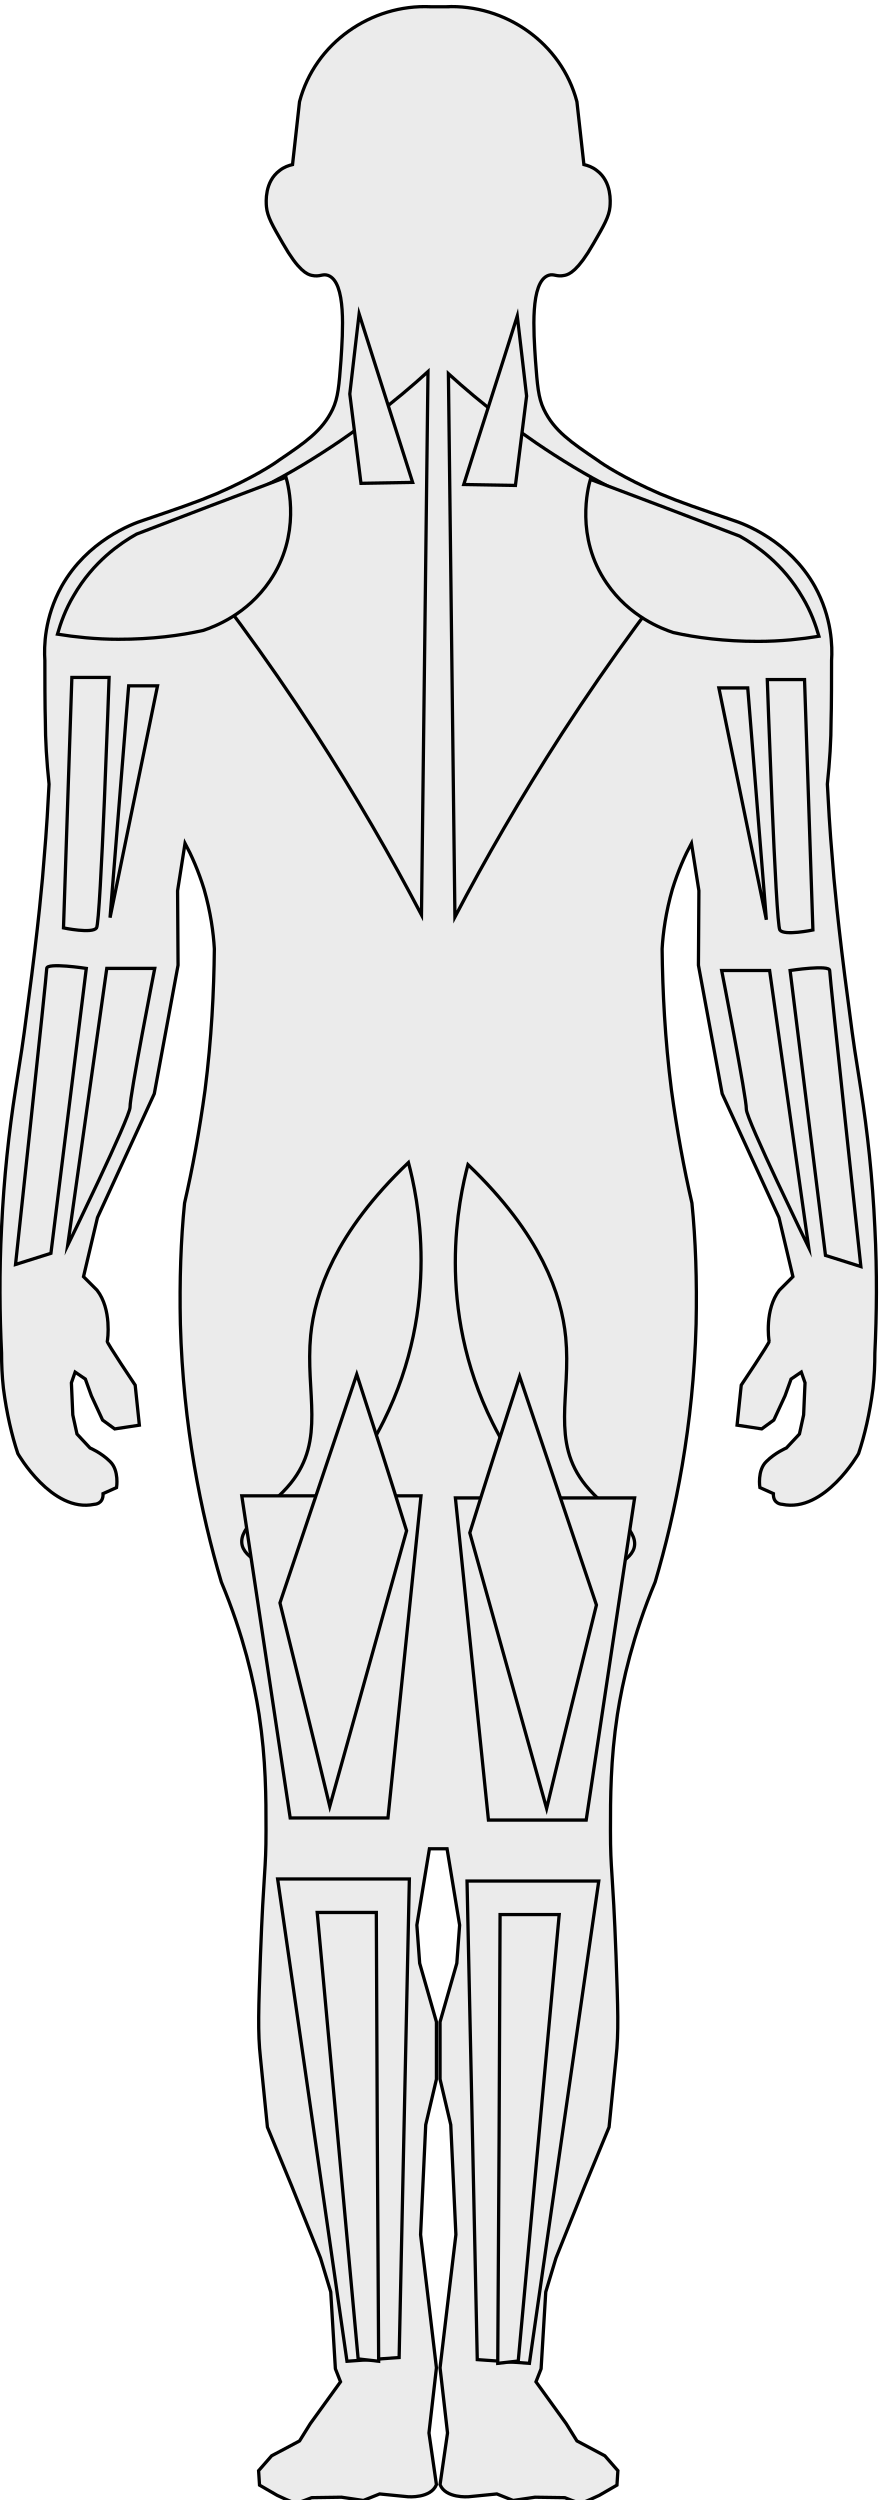
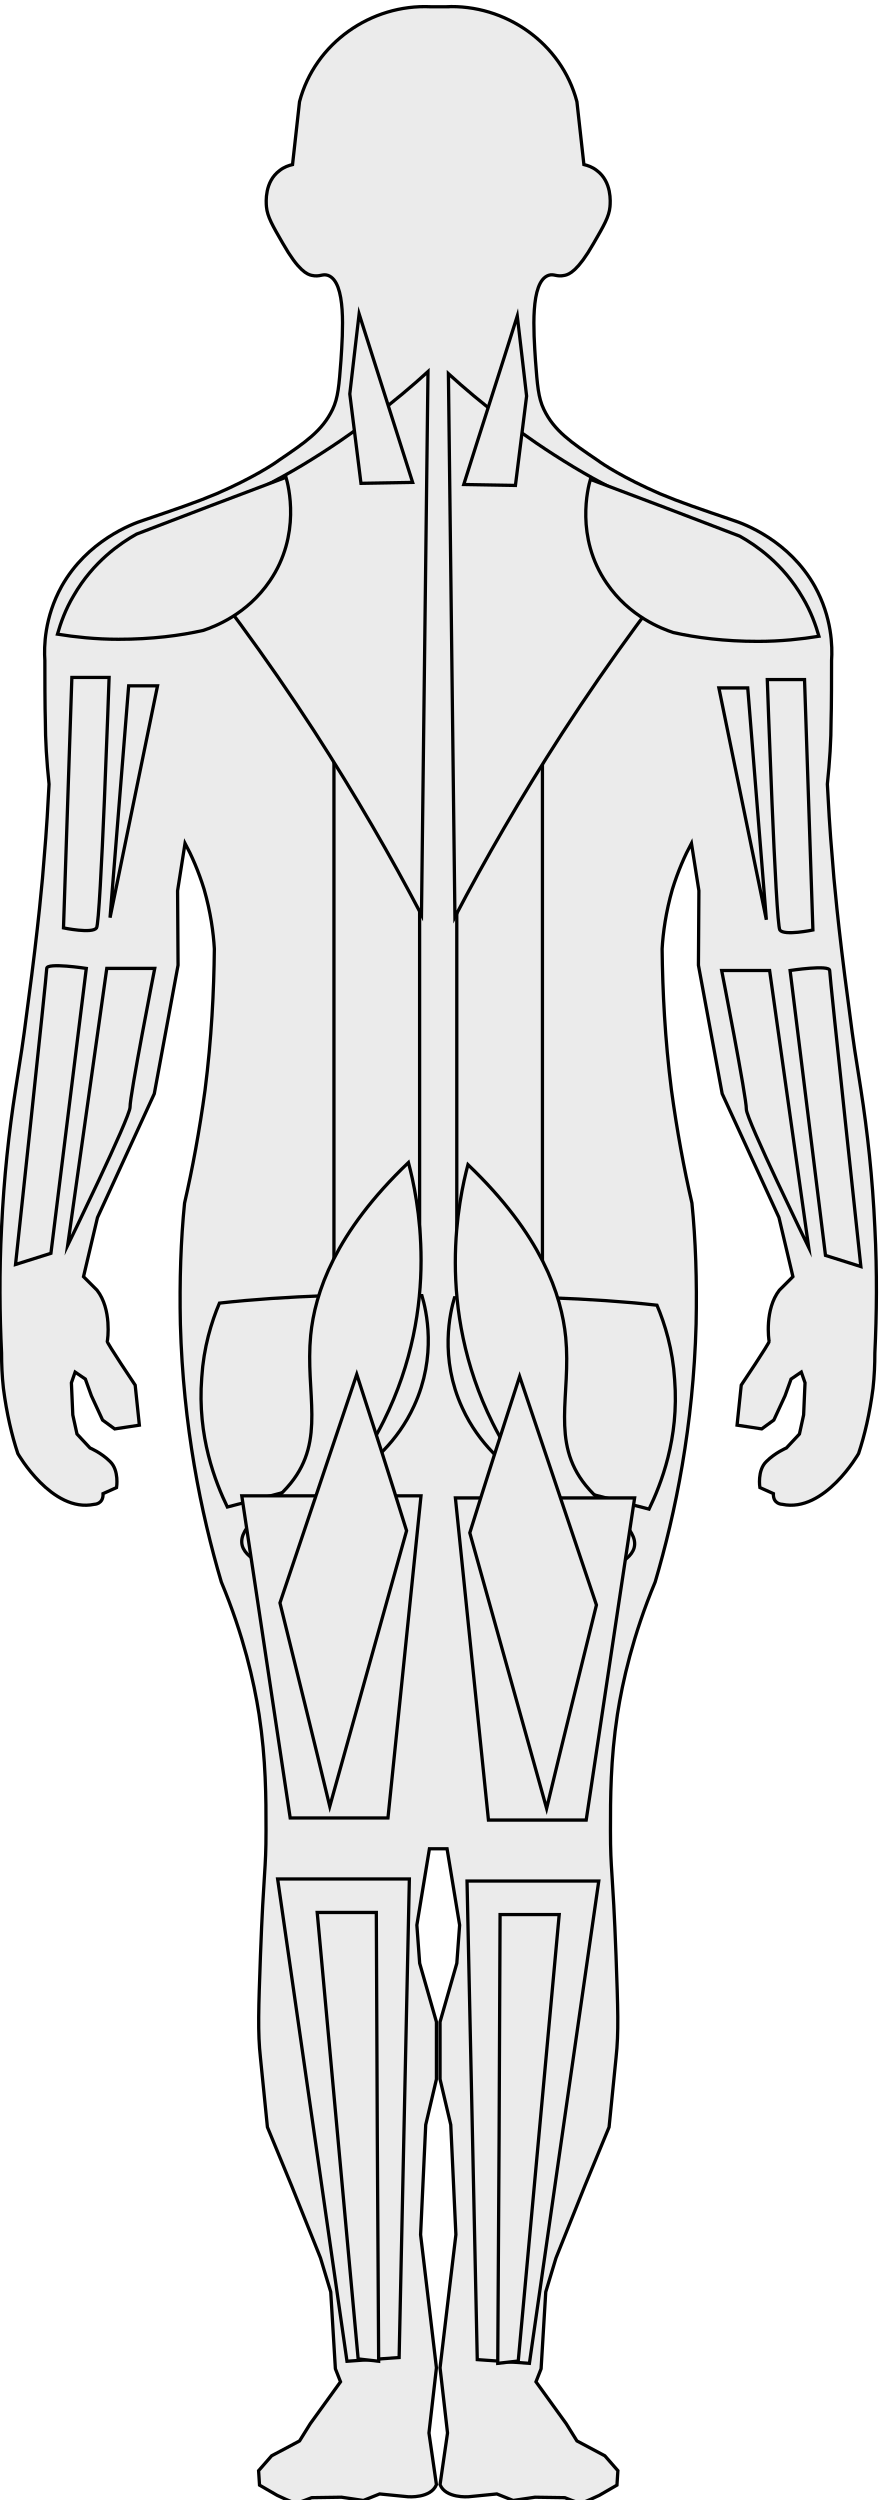
<svg xmlns="http://www.w3.org/2000/svg" version="1.1" id="Layer_1" x="0px" y="0px" width="267.268px" height="759.52px" viewBox="0 0 267.268 759.52" enable-background="new 0 0 267.268 759.52" xml:space="preserve">
  <g id="body">
    <path id="outline" fill="#EBEBEB" stroke="#000000" stroke-miterlimit="10" d="M135.387,2.046   c18.104-0.849,35.216,11.031,39.883,28.851c0.707,6.364,1.415,12.728,2.122,19.093c1.132,0.282,2.545,0.707,3.96,1.838   c4.524,3.394,4.104,9.475,3.96,11.031c-0.282,2.97-1.839,5.657-4.949,11.032c-4.81,8.486-7.494,9.475-8.771,9.758   c-2.546,0.566-3.253-0.565-4.949,0c-5.656,1.98-4.521,17.255-3.96,25.882c0.565,7.496,0.853,11.314,2.546,14.85   c3.111,6.506,8.348,10.041,16.268,15.416c1.694,1.273,7.92,5.374,18.948,10.183c6.364,2.687,12.308,4.667,22.205,8.062   c3.536,1.131,17.113,6.223,24.894,20.083c5.231,9.476,5.374,18.386,5.092,22.487c0,14.992-0.142,18.103-0.142,18.103   c0,6.223-0.427,12.728-1.134,19.517c0.283,5.515,0.707,13.577,1.559,23.194c0.284,4.384,1.699,20.224,4.811,43.277   c1.979,15.416,1.838,13.436,3.816,26.306c1.979,12.728,3.535,26.73,4.243,42.004c0.707,13.577,0.562,26.307,0,38.042   c0,3.396-0.145,6.936-0.564,10.749c-0.99,7.643-2.547,14.284-4.386,19.805c0,0-10.322,18.103-23.192,15.415c0,0-2.83,0-2.688-3.257   l-4.104-1.839c0,0-0.851-5.229,1.979-7.92c2.688-2.688,6.082-4.102,6.082-4.102l3.96-4.243l1.271-5.799l0.426-9.76l-1.134-3.257   l-3.107,2.121l-1.838,5.098l-3.396,7.354l-3.678,2.688l-7.495-1.137l1.271-12.161c0,0,8.63-12.866,8.484-13.295   c-0.143-0.426-1.414-9.76,3.11-15.559l4.104-4.104l-4.24-17.958l-17.254-37.618l-7.213-39.035l0.145-22.628l-2.267-14.426   c-1.979,3.677-4.103,8.485-5.798,14.001c-1.979,6.93-2.829,13.153-3.11,18.103c0.143,12.87,0.851,27.296,2.827,42.853   c1.697,12.446,3.819,23.901,6.227,34.367c1.13,11.172,1.556,23.477,1.271,36.771c-0.85,30.831-6.223,57.276-12.442,78.352   c-6.789,16.271-9.899,30.271-11.456,40.166c-2.121,14.001-2.121,25.315-2.121,35.356c0,12.443,0.707,11.736,1.695,38.045   c0.563,15.979,0.851,23.195,0,30.973c-0.707,7.071-1.413,14.001-2.12,21.072l-7.354,17.82l-8.77,21.922l-3.11,10.324l-1.414,23.335   l-1.557,3.961l9.188,12.729l3.253,5.232l8.485,4.521l3.96,4.526l-0.282,4.384l-5.375,3.111c0,0-5.093,2.401-5.656,2.401   c-0.564,0-4.811-1.694-4.811-1.694l-9.053-0.146l-6.646,0.989l-4.95-1.979l-8.628,0.851c0,0-6.931,0.562-8.627-3.679l2.268-15.697   l-2.268-19.8c1.56-13.577,3.254-27.014,4.812-40.448l-1.559-33.378l-3.254-13.859v-17.396l5.095-17.82l0.851-11.598   c-1.271-7.778-2.547-15.415-3.817-23.193h-5.356c-1.271,7.778-2.547,15.415-3.818,23.193l0.853,11.598l5.094,17.82v17.396   l-3.254,13.859l-1.559,33.378c1.559,13.438,3.253,26.871,4.812,40.448l-2.268,19.8l2.268,15.697   c-1.697,4.241-8.627,3.679-8.627,3.679l-8.628-0.851l-4.95,1.979l-6.646-0.989l-9.054,0.146c0,0-4.241,1.694-4.81,1.694   c-0.564,0-5.656-2.401-5.656-2.401l-5.375-3.111l-0.283-4.384l3.961-4.526l8.485-4.521l3.253-5.232l9.189-12.729l-1.559-3.961   l-1.413-23.335l-3.109-10.324l-8.771-21.922l-7.354-17.82c-0.706-7.071-1.413-14.001-2.119-21.072   c-0.852-7.772-0.565-14.986,0-30.973c0.987-26.309,1.694-25.602,1.694-38.045c0-10.041,0-21.355-2.121-35.356   c-1.558-9.896-4.667-23.896-11.455-40.166c-6.226-21.068-11.598-47.521-12.443-78.352c-0.283-13.294,0.144-25.599,1.271-36.771   c2.402-10.466,4.524-21.921,6.227-34.367c1.979-15.557,2.688-29.983,2.827-42.853c-0.281-4.95-1.134-11.173-3.11-18.103   c-1.695-5.516-3.816-10.324-5.798-14.001l-2.266,14.426l0.144,22.628l-7.22,39.037L29.613,369.9l-4.239,17.961l4.104,4.102   c4.524,5.799,3.253,15.133,3.109,15.559c-0.146,0.429,8.482,13.298,8.482,13.298l1.271,12.158l-7.494,1.137l-3.679-2.688   l-3.396-7.354l-1.838-5.098l-3.107-2.121l-1.136,3.258l0.428,9.759l1.271,5.799l3.96,4.243c0,0,3.396,1.414,6.082,4.102   c2.828,2.688,1.979,7.92,1.979,7.92l-4.104,1.842c0.146,3.254-2.688,3.254-2.688,3.254c-12.87,2.688-23.193-15.415-23.193-15.415   c-1.839-5.521-3.396-12.162-4.385-19.805c-0.426-3.813-0.564-7.354-0.564-10.749c-0.562-11.732-0.707-24.467,0-38.042   c0.708-15.274,2.264-29.276,4.242-42.004c1.979-12.87,1.839-10.89,3.817-26.306c3.107-23.053,4.522-38.893,4.811-43.277   c0.849-9.617,1.271-17.679,1.556-23.194c-0.707-6.789-1.131-13.294-1.131-19.517c0,0-0.143-3.111-0.143-18.103   c-0.281-4.101-0.146-13.011,5.093-22.487c7.776-13.86,21.354-18.952,24.891-20.083c9.899-3.395,15.844-5.375,22.205-8.062   c11.031-4.809,17.254-8.91,18.951-10.183c7.92-5.375,13.151-8.91,16.268-15.416c1.693-3.536,1.979-7.354,2.546-14.85   c0.562-8.627,1.693-23.902-3.96-25.882c-1.697-0.565-2.404,0.566-4.95,0c-1.271-0.283-3.96-1.272-8.771-9.758   c-3.107-5.375-4.667-8.062-4.946-11.032c-0.146-1.556-0.565-7.637,3.96-11.031c1.415-1.131,2.825-1.556,3.96-1.838   c0.707-6.365,1.415-12.729,2.122-19.093c4.667-17.82,21.775-29.7,39.883-28.851h4.514L135.387,2.046L135.387,2.046z" />
    <g id="right">
      <path id="Gastrocnemius_x2F_soleus_R" fill="#EBEBEB" stroke="#000000" stroke-miterlimit="10" d="M84.346,570.844h40.022    c-0.99,48.51-2.121,96.879-3.111,145.395c-5.375,0.424-10.605,0.707-15.84,1.131C98.347,668.43,91.417,619.637,84.346,570.844z" />
      <path id="Tibialis_anterior_R" fill="#EBEBEB" stroke="#000000" stroke-miterlimit="10" d="M114.329,581.026H96.367    c4.102,45.258,8.345,90.373,12.442,135.63c2.121,0.283,4.104,0.425,6.227,0.707C114.753,671.965,114.47,626.425,114.329,581.026z" />
+       <rect id="Erector_spinae_R" x="101.458" y="174.137" fill="#EBEBEB" stroke="#000000" stroke-miterlimit="10" width="26.021" height="209.314" />
+       <path id="Gluteus_R" fill="#EBEBEB" stroke="#000000" stroke-miterlimit="10" d="M66.667,395.896    c10.041-1.131,20.933-1.84,32.524-2.269c10.187-0.278,19.804-0.278,28.993,0c1.271,4.243,4.667,18.244-2.4,33.521    c-5.096,11.173-13.438,17.679-17.537,20.507c-13.015,3.395-26.164,6.789-39.179,10.184c-3.532-7.354-9.189-21.354-7.775-39.312    C61.859,409.332,64.263,401.554,66.667,395.896z" />
      <path id="Hip_flexors_R" fill="#EBEBEB" stroke="#000000" stroke-miterlimit="10" d="M124.087,353.186    c-22.346,21.355-28.427,39.6-29.698,52.47c-1.697,17.537,4.667,31.68-6.082,44.975c-6.081,7.495-16.266,13.011-14.708,18.951    c0.707,2.546,3.396,4.242,5.518,5.232c9.478-6.646,26.163-20.365,37.479-43.142C134.129,396.321,126.774,363.368,124.087,353.186z    " />
      <polygon id="Hamstrings_R" fill="#EBEBEB" stroke="#000000" stroke-miterlimit="10" points="73.456,454.448 127.905,454.448     117.864,552.316 88.165,552.316   " />
      <path id="Quadraceps_R" fill="#EBEBEB" stroke="#000000" stroke-miterlimit="10" d="M108.389,417.535    c-7.778,23.188-15.559,46.247-23.336,69.438c5.092,20.648,10.183,41.155,15.134,61.811c7.775-27.862,15.561-55.864,23.335-83.729    C118.571,449.073,113.479,433.233,108.389,417.535z" />
      <path id="Wrist_extensors_R" fill="#EBEBEB" stroke="#000000" stroke-miterlimit="10" d="M26.219,294.209    c0,0-12.021-1.838-12.021,0S4.72,384.158,4.72,384.158l10.749-3.395L26.219,294.209z" />
      <path id="Wrist_flexors_R" fill="#EBEBEB" stroke="#000000" stroke-miterlimit="10" d="M47.009,294.209H32.441l-11.88,84.15    c0,0,18.952-38.893,18.952-42.004C39.372,333.244,47.009,294.209,47.009,294.209z" />
      <polygon id="Triceps_R" fill="#EBEBEB" stroke="#000000" stroke-miterlimit="10" points="47.857,208.362 39.089,208.362     33.432,278.794   " />
      <path id="Biceps_R" fill="#EBEBEB" stroke="#000000" stroke-miterlimit="10" d="M21.834,205.816l-2.546,76.089    c0,0,8.771,1.838,10.042,0c1.271-1.839,3.815-76.089,3.815-76.089H21.834L21.834,205.816z" />
      <path id="Neck_extensors_R" fill="#EBEBEB" stroke="#000000" stroke-miterlimit="10" d="M130.027,112.898    c-0.707,55.016-1.271,110.032-1.979,165.047c-9.191-17.537-19.939-36.206-32.527-55.723    c-14.852-22.911-30.124-43.418-44.833-61.521c11.88-4.243,26.021-10.324,41.154-19.375    C107.823,131.708,120.552,121.525,130.027,112.898z" />
      <path id="Deltoid_R" fill="#EBEBEB" stroke="#000000" stroke-miterlimit="10" d="M86.892,145.002    c0.707,2.404,4.667,17.537-4.95,31.539c-6.93,10.183-16.83,13.86-20.226,14.991c-6.93,1.556-15.557,2.688-25.738,2.688    c-6.932,0-13.294-0.708-18.523-1.556c0.986-3.394,2.4-7.496,4.946-11.738c5.938-10.325,14.284-15.981,19.097-18.668    C56.626,156.458,71.759,150.659,86.892,145.002z" />
      <path id="Neck_flexors_R" fill="#EBEBEB" stroke="#000000" stroke-miterlimit="10" d="M109.096,95.361    c5.374,17.113,10.89,34.084,16.265,51.197c-5.229,0.141-10.466,0.141-15.695,0.283c-1.131-9.051-2.266-18.103-3.396-27.154    C107.257,111.625,108.106,103.422,109.096,95.361z" />
    </g>
    <g id="left">
-       <path id="n11_Gastrocnemius_x2F_soleus_L" fill="#EBEBEB" stroke="#000000" stroke-miterlimit="10" d="M181.91,571.48h-40.022    c0.989,48.51,2.12,96.879,3.11,145.391c5.375,0.424,10.604,0.707,15.84,1.131C167.909,669.066,174.839,620.273,181.91,571.48z" />
-       <path id="n10_Tibialis_anterior_L" fill="#EBEBEB" stroke="#000000" stroke-miterlimit="10" d="M151.927,581.664h17.963    c-4.103,45.258-8.346,90.373-12.445,135.629c-2.118,0.283-4.104,0.426-6.224,0.707    C151.503,672.602,151.786,627.062,151.927,581.664z" />
-       <path id="n8_Hip_flexors_L" fill="#EBEBEB" stroke="#000000" stroke-miterlimit="10" d="M142.169,353.823    c22.347,21.355,28.428,39.601,29.699,52.47c1.694,17.537-4.667,31.68,6.082,44.975c6.081,7.496,16.265,13.016,14.708,18.951    c-0.707,2.547-3.396,4.242-5.519,5.232c-9.478-6.646-26.165-20.365-37.479-43.137    C132.127,396.959,139.483,364.005,142.169,353.823z" />
+       <path id="n14_Gastrocnemius_x2F_soleus_L" fill="#EBEBEB" stroke="#000000" stroke-miterlimit="10" d="M181.91,571.48h-40.022    c0.989,48.51,2.12,96.879,3.11,145.391c5.375,0.424,10.604,0.707,15.84,1.131C167.909,669.066,174.839,620.273,181.91,571.48z" />
+       <path id="n13_Tibialis_anterior_L" fill="#EBEBEB" stroke="#000000" stroke-miterlimit="10" d="M151.927,581.664h17.963    c-4.103,45.258-8.346,90.373-12.445,135.629c-2.118,0.283-4.104,0.426-6.224,0.707    C151.503,672.602,151.786,627.062,151.927,581.664z" />
+       <rect id="n8_Erector_spinae_L" x="138.776" y="174.774" fill="#EBEBEB" stroke="#000000" stroke-miterlimit="10" width="26.021" height="209.314" />
+       <path id="n10_Gluteus_L" fill="#EBEBEB" stroke="#000000" stroke-miterlimit="10" d="M199.589,396.533    c-10.041-1.131-20.932-1.84-32.526-2.264c-10.185-0.283-19.801-0.283-28.993,0c-1.271,4.238-4.667,18.24,2.403,33.52    c5.093,11.174,13.438,17.68,17.536,20.508c13.013,3.396,26.164,6.789,39.177,10.184c3.535-7.354,9.191-21.354,7.777-39.312    C204.398,409.969,201.993,402.191,199.589,396.533z" />
+       <path id="n9_Hip_flexors_L" fill="#EBEBEB" stroke="#000000" stroke-miterlimit="10" d="M142.169,353.823    c22.347,21.355,28.428,39.601,29.699,52.47c1.694,17.537-4.667,31.68,6.082,44.975c6.081,7.496,16.265,13.016,14.708,18.951    c-0.707,2.547-3.396,4.242-5.519,5.232c-9.478-6.646-26.165-20.365-37.479-43.137    C132.127,396.959,139.483,364.005,142.169,353.823z" />
      <polygon id="n12_Hamstrings_L" fill="#EBEBEB" stroke="#000000" stroke-miterlimit="10" points="192.8,455.086 138.352,455.086     148.393,552.953 178.091,552.953   " />
-       <path id="n9_Quadraceps_L" fill="#EBEBEB" stroke="#000000" stroke-miterlimit="10" d="M157.867,418.172    c7.775,23.193,15.558,46.248,23.336,69.439c-5.095,20.646-10.186,41.152-15.137,61.807c-7.773-27.861-15.559-55.863-23.335-83.727    C147.686,449.711,152.778,433.871,157.867,418.172z" />
+       <path id="n11_Quadraceps_L" fill="#EBEBEB" stroke="#000000" stroke-miterlimit="10" d="M157.867,418.172    c7.775,23.193,15.558,46.248,23.336,69.439c-5.095,20.646-10.186,41.152-15.137,61.807c-7.773-27.861-15.559-55.863-23.335-83.727    C147.686,449.711,152.778,433.871,157.867,418.172z" />
      <path id="n7_Wrist_extensors_L" fill="#EBEBEB" stroke="#000000" stroke-miterlimit="10" d="M240.037,294.846    c0,0,12.021-1.838,12.021,0c0,1.838,9.479,89.949,9.479,89.949l-10.749-3.395L240.037,294.846z" />
      <path id="n6_Wrist_flexors_L" fill="#EBEBEB" stroke="#000000" stroke-miterlimit="10" d="M219.247,294.846h14.565l11.88,84.15    c0,0-18.949-38.893-18.949-42.004C226.884,333.881,219.247,294.846,219.247,294.846z" />
      <polygon id="n5_Triceps_L" fill="#EBEBEB" stroke="#000000" stroke-miterlimit="10" points="218.4,208.999 227.167,208.999     232.824,279.431   " />
      <path id="n4_Biceps_L" fill="#EBEBEB" stroke="#000000" stroke-miterlimit="10" d="M244.422,206.453l2.546,76.089    c0,0-8.77,1.838-10.042,0c-1.271-1.839-3.817-76.089-3.817-76.089H244.422L244.422,206.453z" />
      <path id="n2_Neck_extensors_L" fill="#EBEBEB" stroke="#000000" stroke-miterlimit="10" d="M136.23,113.535    c0.707,55.016,1.271,110.032,1.979,165.047c9.189-17.537,19.938-36.206,32.525-55.723c14.854-22.911,30.124-43.418,44.833-61.521    c-11.88-4.243-26.021-10.324-41.152-19.375C158.433,132.345,145.704,122.162,136.23,113.535z" />
      <path id="n3_Deltoid_L" fill="#EBEBEB" stroke="#000000" stroke-miterlimit="10" d="M179.365,145.639    c-0.707,2.404-4.667,17.537,4.947,31.539c6.933,10.183,16.83,13.86,20.228,14.991c6.931,1.556,15.558,2.688,25.736,2.688    c6.934,0,13.297-0.708,18.526-1.556c-0.989-3.394-2.403-7.496-4.949-11.738c-5.938-10.325-14.284-15.981-19.094-18.668    C209.63,157.095,194.497,151.296,179.365,145.639z" />
      <path id="n1_Neck_flexors_L" fill="#EBEBEB" stroke="#000000" stroke-miterlimit="10" d="M157.16,95.998    c-5.374,17.113-10.893,34.084-16.268,51.197c5.23,0.141,10.466,0.141,15.697,0.283c1.132-9.051,2.264-18.103,3.396-27.154    C158.999,112.262,158.151,104.059,157.16,95.998z" />
    </g>
  </g>
  <g id="cmap" display="none">
    <rect id="c1_1_" x="96.632" y="446" display="inline" fill="#FEBD2A" width="67" height="67" />
    <rect id="c2_1_" x="96.632" y="379" display="inline" fill="#F48849" width="67" height="67" />
    <rect id="c3_1_" x="96.632" y="312" display="inline" fill="#DB5C68" width="67" height="67" />
    <rect id="c4_1_" x="96.131" y="245" display="inline" fill="#B83289" width="67" height="67" />
    <rect id="c5_1_" x="96.131" y="178" display="inline" fill="#8B0AA5" width="67" height="67" />
    <rect id="c6_1_" x="96.131" y="111" display="inline" fill="#5302A3" width="67" height="67" />
  </g>
</svg>
